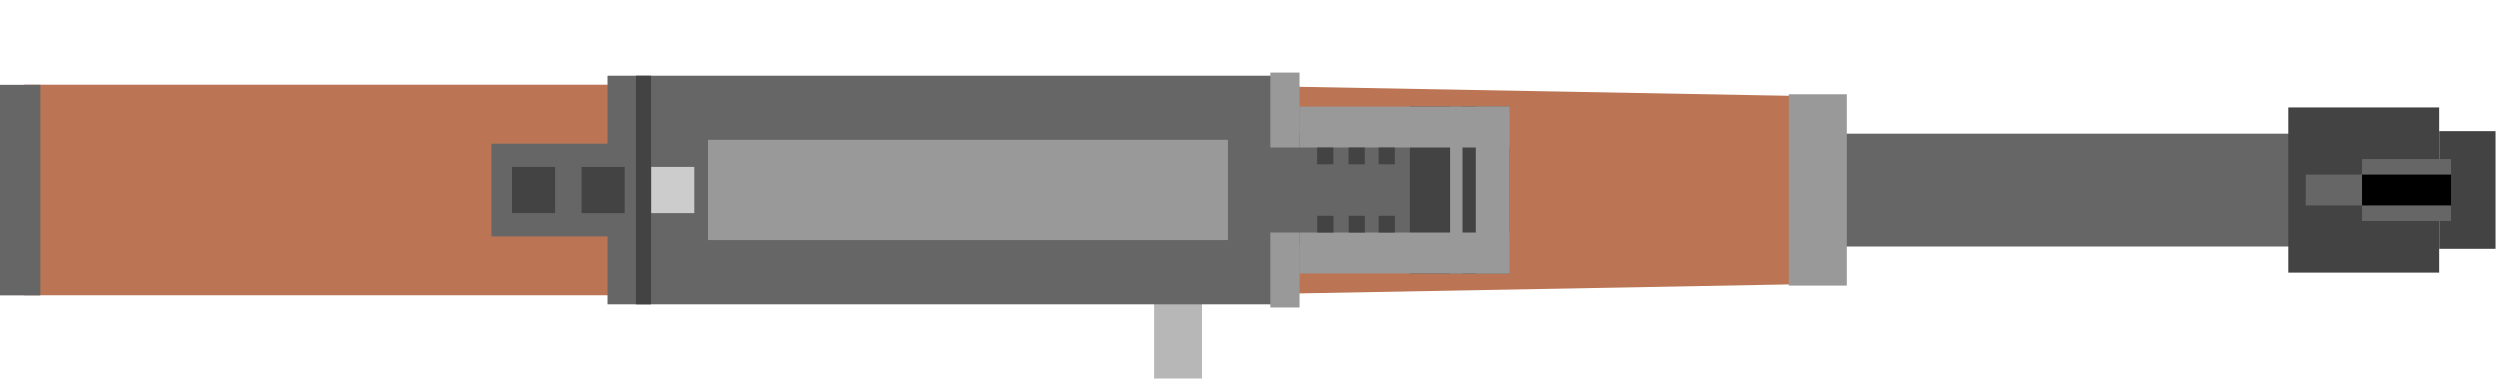
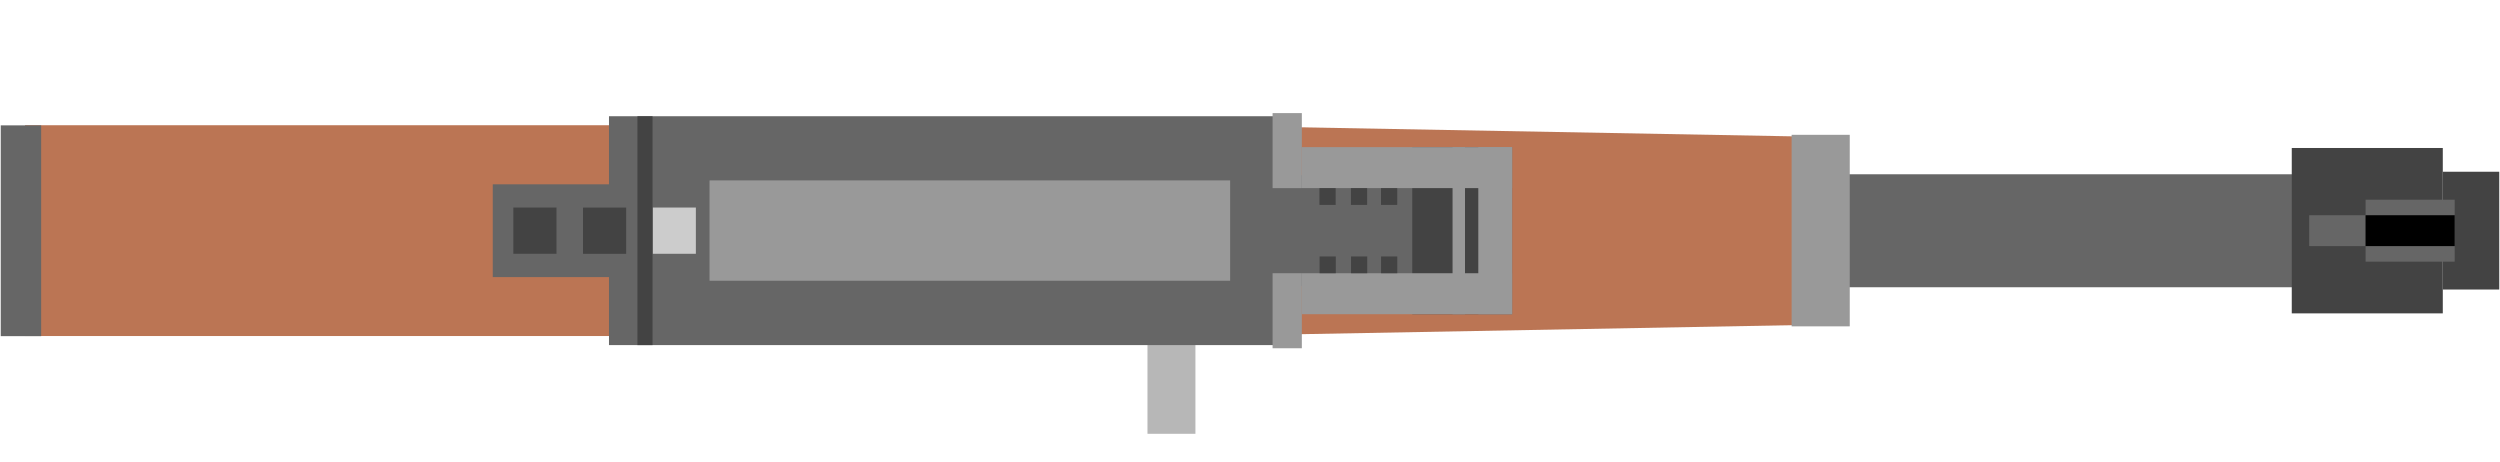
- <svg xmlns="http://www.w3.org/2000/svg" version="1.1" viewBox="0.0 0.0 868.031 132.0" fill="none" stroke="none" stroke-linecap="square" stroke-miterlimit="10">
+ <svg xmlns="http://www.w3.org/2000/svg" version="1.1" viewBox="0.0 0.0 867.0 160.0" fill="none" stroke="none" stroke-linecap="square" stroke-miterlimit="10">
  <clipPath id="p.0">
-     <path d="m0 0l868.032 0l0 132.0l-868.032 0l0 -132.0z" clip-rule="nonzero" />
+     <path d="m0 0l867.0 0l0 160.0l-867.0 0l0 -160.0z" clip-rule="nonzero" />
  </clipPath>
  <g clip-path="url(#p.0)">
-     <path fill="#000000" fill-opacity="0.0" d="m0 0l868.032 0l0 132.0l-868.032 0z" fill-rule="evenodd" />
-     <path fill="#bb7554" d="m8.423 29.411l217.543 0l0 73.102l-217.543 0z" fill-rule="evenodd" />
-     <path fill="#666666" d="m592.102 46.415l217.543 0l0 39.181l-217.543 0z" fill-rule="evenodd" />
-     <path fill="#b7b7b7" d="m400.719 85.596l16.63 0l0 45.827l-16.63 0z" fill-rule="evenodd" />
-     <path fill="#bb7554" d="m444.753 30.021l179.748 3.299l0 65.37l-179.748 3.299z" fill-rule="evenodd" />
-     <path fill="#666666" d="m0.003 29.454l14.016 0l0 73.102l-14.016 0z" fill-rule="evenodd" />
-     <path fill="#666666" d="m210.937 26.289l236.85 0l0 79.37l-236.85 0z" fill-rule="evenodd" />
-     <path fill="#999999" d="m245.814 48.543l180.535 0l0 34.803l-180.535 0z" fill-rule="evenodd" />
-     <path fill="#666666" d="m170.637 49.894l43.18 0l0 32.185l-43.18 0z" fill-rule="evenodd" />
-     <path fill="#434343" d="m177.767 57.953l14.97 0l0 16.038l-14.97 0z" fill-rule="evenodd" />
-     <path fill="#434343" d="m201.932 57.967l14.97 0l0 16.038l-14.97 0z" fill-rule="evenodd" />
-     <path fill="#cccccc" d="m226.097 57.953l14.97 0l0 16.038l-14.97 0z" fill-rule="evenodd" />
-     <path fill="#434343" d="m220.802 26.293l5.245 0l0 79.372l-5.245 0z" fill-rule="evenodd" />
-     <path fill="#999999" d="m641.236 32.732l-20.157 0l0 66.425l20.157 0z" fill-rule="evenodd" />
-     <path fill="#666666" d="m433.047 46.686l78.488 0l0 38.52l-78.488 0z" fill-rule="evenodd" />
-     <path fill="#434343" d="m846.924 45.538l19.559 0l0 40.85l-19.559 0z" fill-rule="evenodd" />
-     <path fill="#434343" d="m794.526 37.302l52.378 0l0 57.354l-52.378 0z" fill-rule="evenodd" />
-     <path fill="#666666" d="m800.577 60.62l19.559 0l0 10.709l-19.559 0z" fill-rule="evenodd" />
-     <path fill="#666666" d="m820.13 55.237l30.898 0l0 21.48l-30.898 0z" fill-rule="evenodd" />
-     <path fill="#000000" d="m820.13 60.62l30.898 0l0 10.709l-30.898 0z" fill-rule="evenodd" />
-     <path fill="#999999" d="m441.074 25.201l10.146 0l0 26.021l-10.146 0z" fill-rule="evenodd" />
-     <path fill="#434343" d="m489.514 37.007l34.631 0l0 57.945l-34.631 0z" fill-rule="evenodd" />
-     <path fill="#999999" d="m451.228 37.007l72.909 0l0 14.21l-72.909 0z" fill-rule="evenodd" />
-     <path fill="#999999" d="m451.22 80.735l72.909 0l0 14.21l-72.909 0z" fill-rule="evenodd" />
-     <path fill="#999999" d="m512.418 37.006l11.744 0l0 57.945l-11.744 0z" fill-rule="evenodd" />
-     <path fill="#999999" d="m503.49 37.011l4.315 0l0 57.945l-4.315 0z" fill-rule="evenodd" />
-     <path fill="#434343" d="m478.676 51.222l5.627 0l0 5.818l-5.627 0z" fill-rule="evenodd" />
-     <path fill="#434343" d="m468.234 51.222l5.627 0l0 5.818l-5.627 0z" fill-rule="evenodd" />
-     <path fill="#434343" d="m457.326 51.222l5.627 0l0 5.818l-5.627 0z" fill-rule="evenodd" />
-     <path fill="#434343" d="m478.697 74.916l5.627 0l0 5.818l-5.627 0z" fill-rule="evenodd" />
-     <path fill="#434343" d="m468.277 74.916l5.627 0l0 5.818l-5.627 0z" fill-rule="evenodd" />
-     <path fill="#434343" d="m457.368 74.916l5.627 0l0 5.818l-5.627 0z" fill-rule="evenodd" />
-     <path fill="#999999" d="m441.074 80.734l10.146 0l0 26.021l-10.146 0z" fill-rule="evenodd" />
+     <path fill="#000000" fill-opacity="0.0" d="m0 0l867.0 0l0 160.0l-867.0 0z" fill-rule="evenodd" />
+     <path fill="#bb7554" d="m8.68 43.432l217.543 0l0 73.102l-217.543 0z" fill-rule="evenodd" />
+     <path fill="#666666" d="m592.36 60.436l217.543 0l0 39.181l-217.543 0z" fill-rule="evenodd" />
+     <path fill="#b7b7b7" d="m397.945 104.617l16.63 0l0 45.827l-16.63 0z" fill-rule="evenodd" />
+     <path fill="#bb7554" d="m445.01 44.042l179.748 3.299l0 65.37l-179.748 3.299z" fill-rule="evenodd" />
+     <path fill="#666666" d="m0.26 43.475l14.016 0l0 73.102l-14.016 0z" fill-rule="evenodd" />
+     <path fill="#666666" d="m211.194 40.31l236.85 0l0 79.37l-236.85 0z" fill-rule="evenodd" />
+     <path fill="#999999" d="m246.071 62.564l180.535 0l0 34.803l-180.535 0z" fill-rule="evenodd" />
+     <path fill="#666666" d="m170.894 63.915l43.18 0l0 32.185l-43.18 0z" fill-rule="evenodd" />
+     <path fill="#434343" d="m178.024 71.974l14.97 0l0 16.038l-14.97 0z" fill-rule="evenodd" />
+     <path fill="#434343" d="m202.189 71.988l14.97 0l0 16.038l-14.97 0z" fill-rule="evenodd" />
+     <path fill="#cccccc" d="m226.354 71.974l14.97 0l0 16.038l-14.97 0z" fill-rule="evenodd" />
+     <path fill="#434343" d="m221.059 40.314l5.245 0l0 79.372l-5.245 0z" fill-rule="evenodd" />
+     <path fill="#999999" d="m641.493 46.753l-20.157 0l0 66.425l20.157 0z" fill-rule="evenodd" />
+     <path fill="#666666" d="m433.304 60.707l78.488 0l0 38.52l-78.488 0z" fill-rule="evenodd" />
+     <path fill="#434343" d="m847.181 59.559l19.559 0l0 40.85l-19.559 0z" fill-rule="evenodd" />
+     <path fill="#434343" d="m794.783 51.323l52.378 0l0 57.354l-52.378 0z" fill-rule="evenodd" />
+     <path fill="#666666" d="m800.834 74.641l19.559 0l0 10.709l-19.559 0z" fill-rule="evenodd" />
+     <path fill="#666666" d="m820.387 69.258l30.898 0l0 21.48l-30.898 0z" fill-rule="evenodd" />
+     <path fill="#000000" d="m820.387 74.641l30.898 0l0 10.709l-30.898 0z" fill-rule="evenodd" />
+     <path fill="#999999" d="m441.331 39.222l10.146 0l0 26.021l-10.146 0z" fill-rule="evenodd" />
+     <path fill="#434343" d="m489.771 51.028l34.631 0l0 57.945l-34.631 0z" fill-rule="evenodd" />
+     <path fill="#999999" d="m451.485 51.028l72.909 0l0 14.21l-72.909 0z" fill-rule="evenodd" />
+     <path fill="#999999" d="m451.478 94.756l72.909 0l0 14.21l-72.909 0z" fill-rule="evenodd" />
+     <path fill="#999999" d="m512.676 51.027l11.744 0l0 57.945l-11.744 0z" fill-rule="evenodd" />
+     <path fill="#999999" d="m503.747 51.032l4.315 0l0 57.945l-4.315 0z" fill-rule="evenodd" />
+     <path fill="#434343" d="m478.933 65.243l5.627 0l0 5.818l-5.627 0z" fill-rule="evenodd" />
+     <path fill="#434343" d="m468.492 65.243l5.627 0l0 5.818l-5.627 0z" fill-rule="evenodd" />
+     <path fill="#434343" d="m457.583 65.243l5.627 0l0 5.818l-5.627 0z" fill-rule="evenodd" />
+     <path fill="#434343" d="m478.954 88.937l5.627 0l0 5.818l-5.627 0z" fill-rule="evenodd" />
+     <path fill="#434343" d="m468.534 88.937l5.627 0l0 5.818l-5.627 0z" fill-rule="evenodd" />
+     <path fill="#434343" d="m457.625 88.937l5.627 0l0 5.818l-5.627 0z" fill-rule="evenodd" />
+     <path fill="#999999" d="m441.331 94.755l10.146 0l0 26.021l-10.146 0z" fill-rule="evenodd" />
  </g>
</svg>
